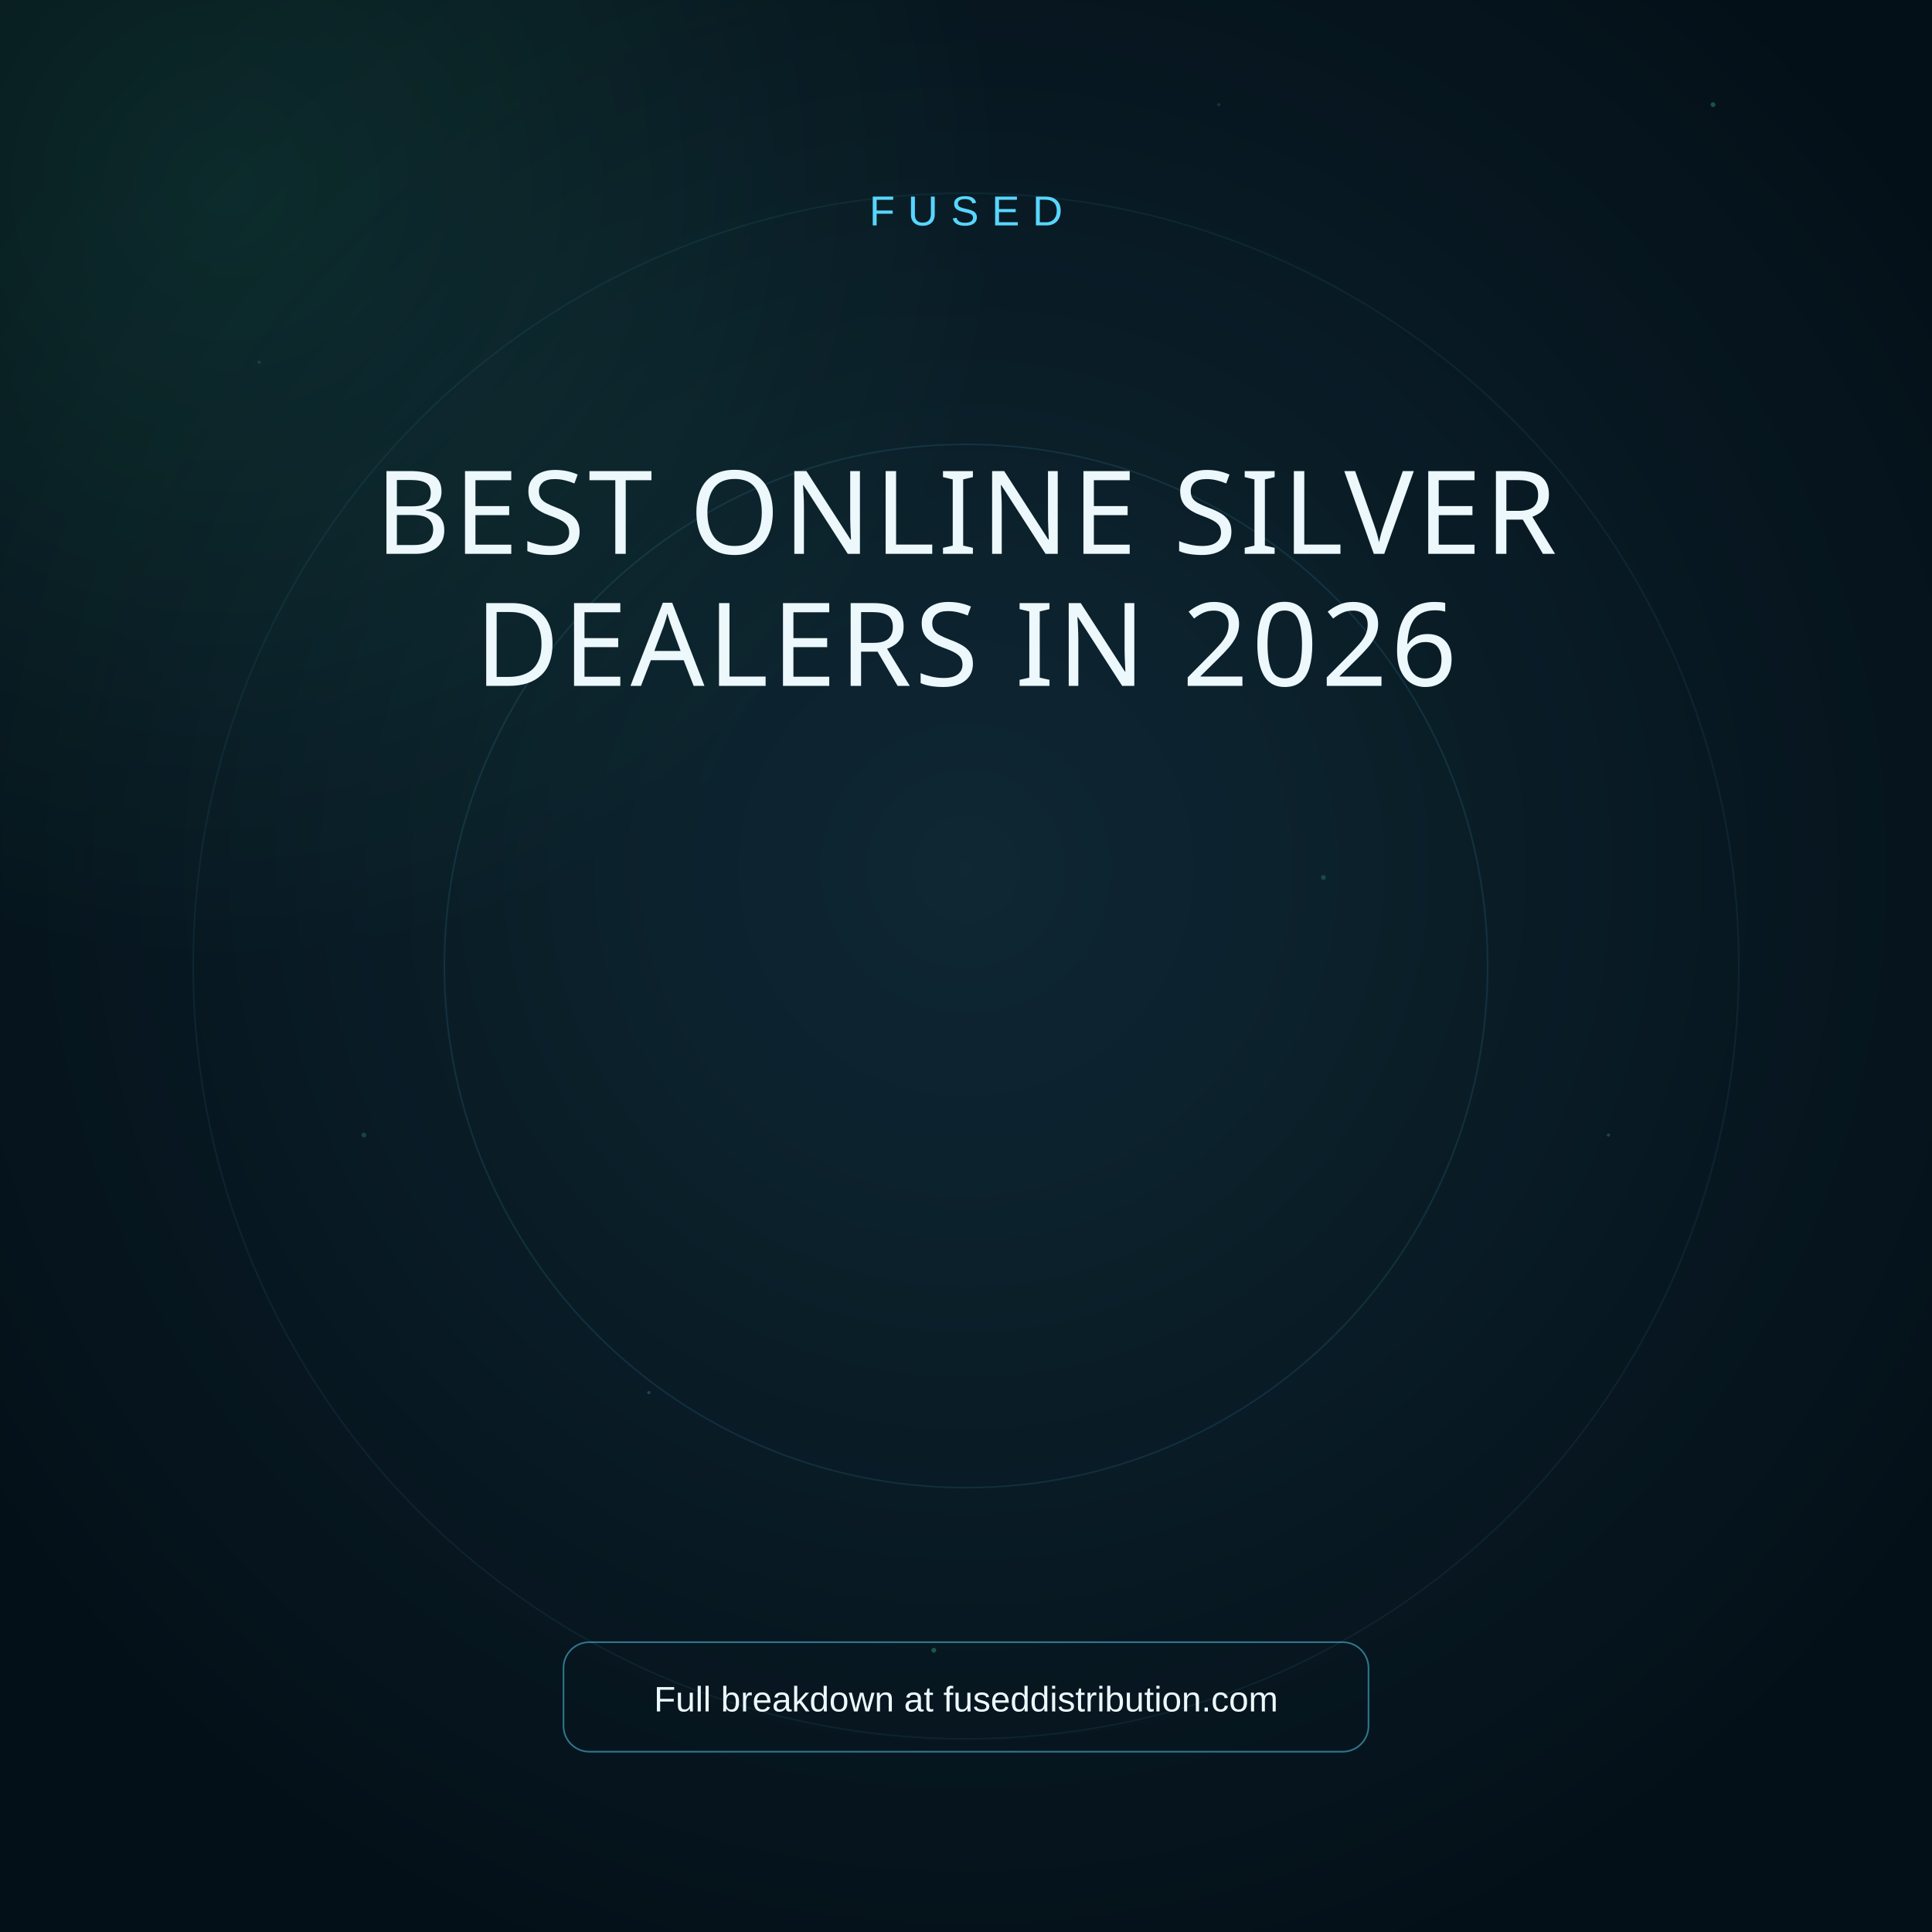
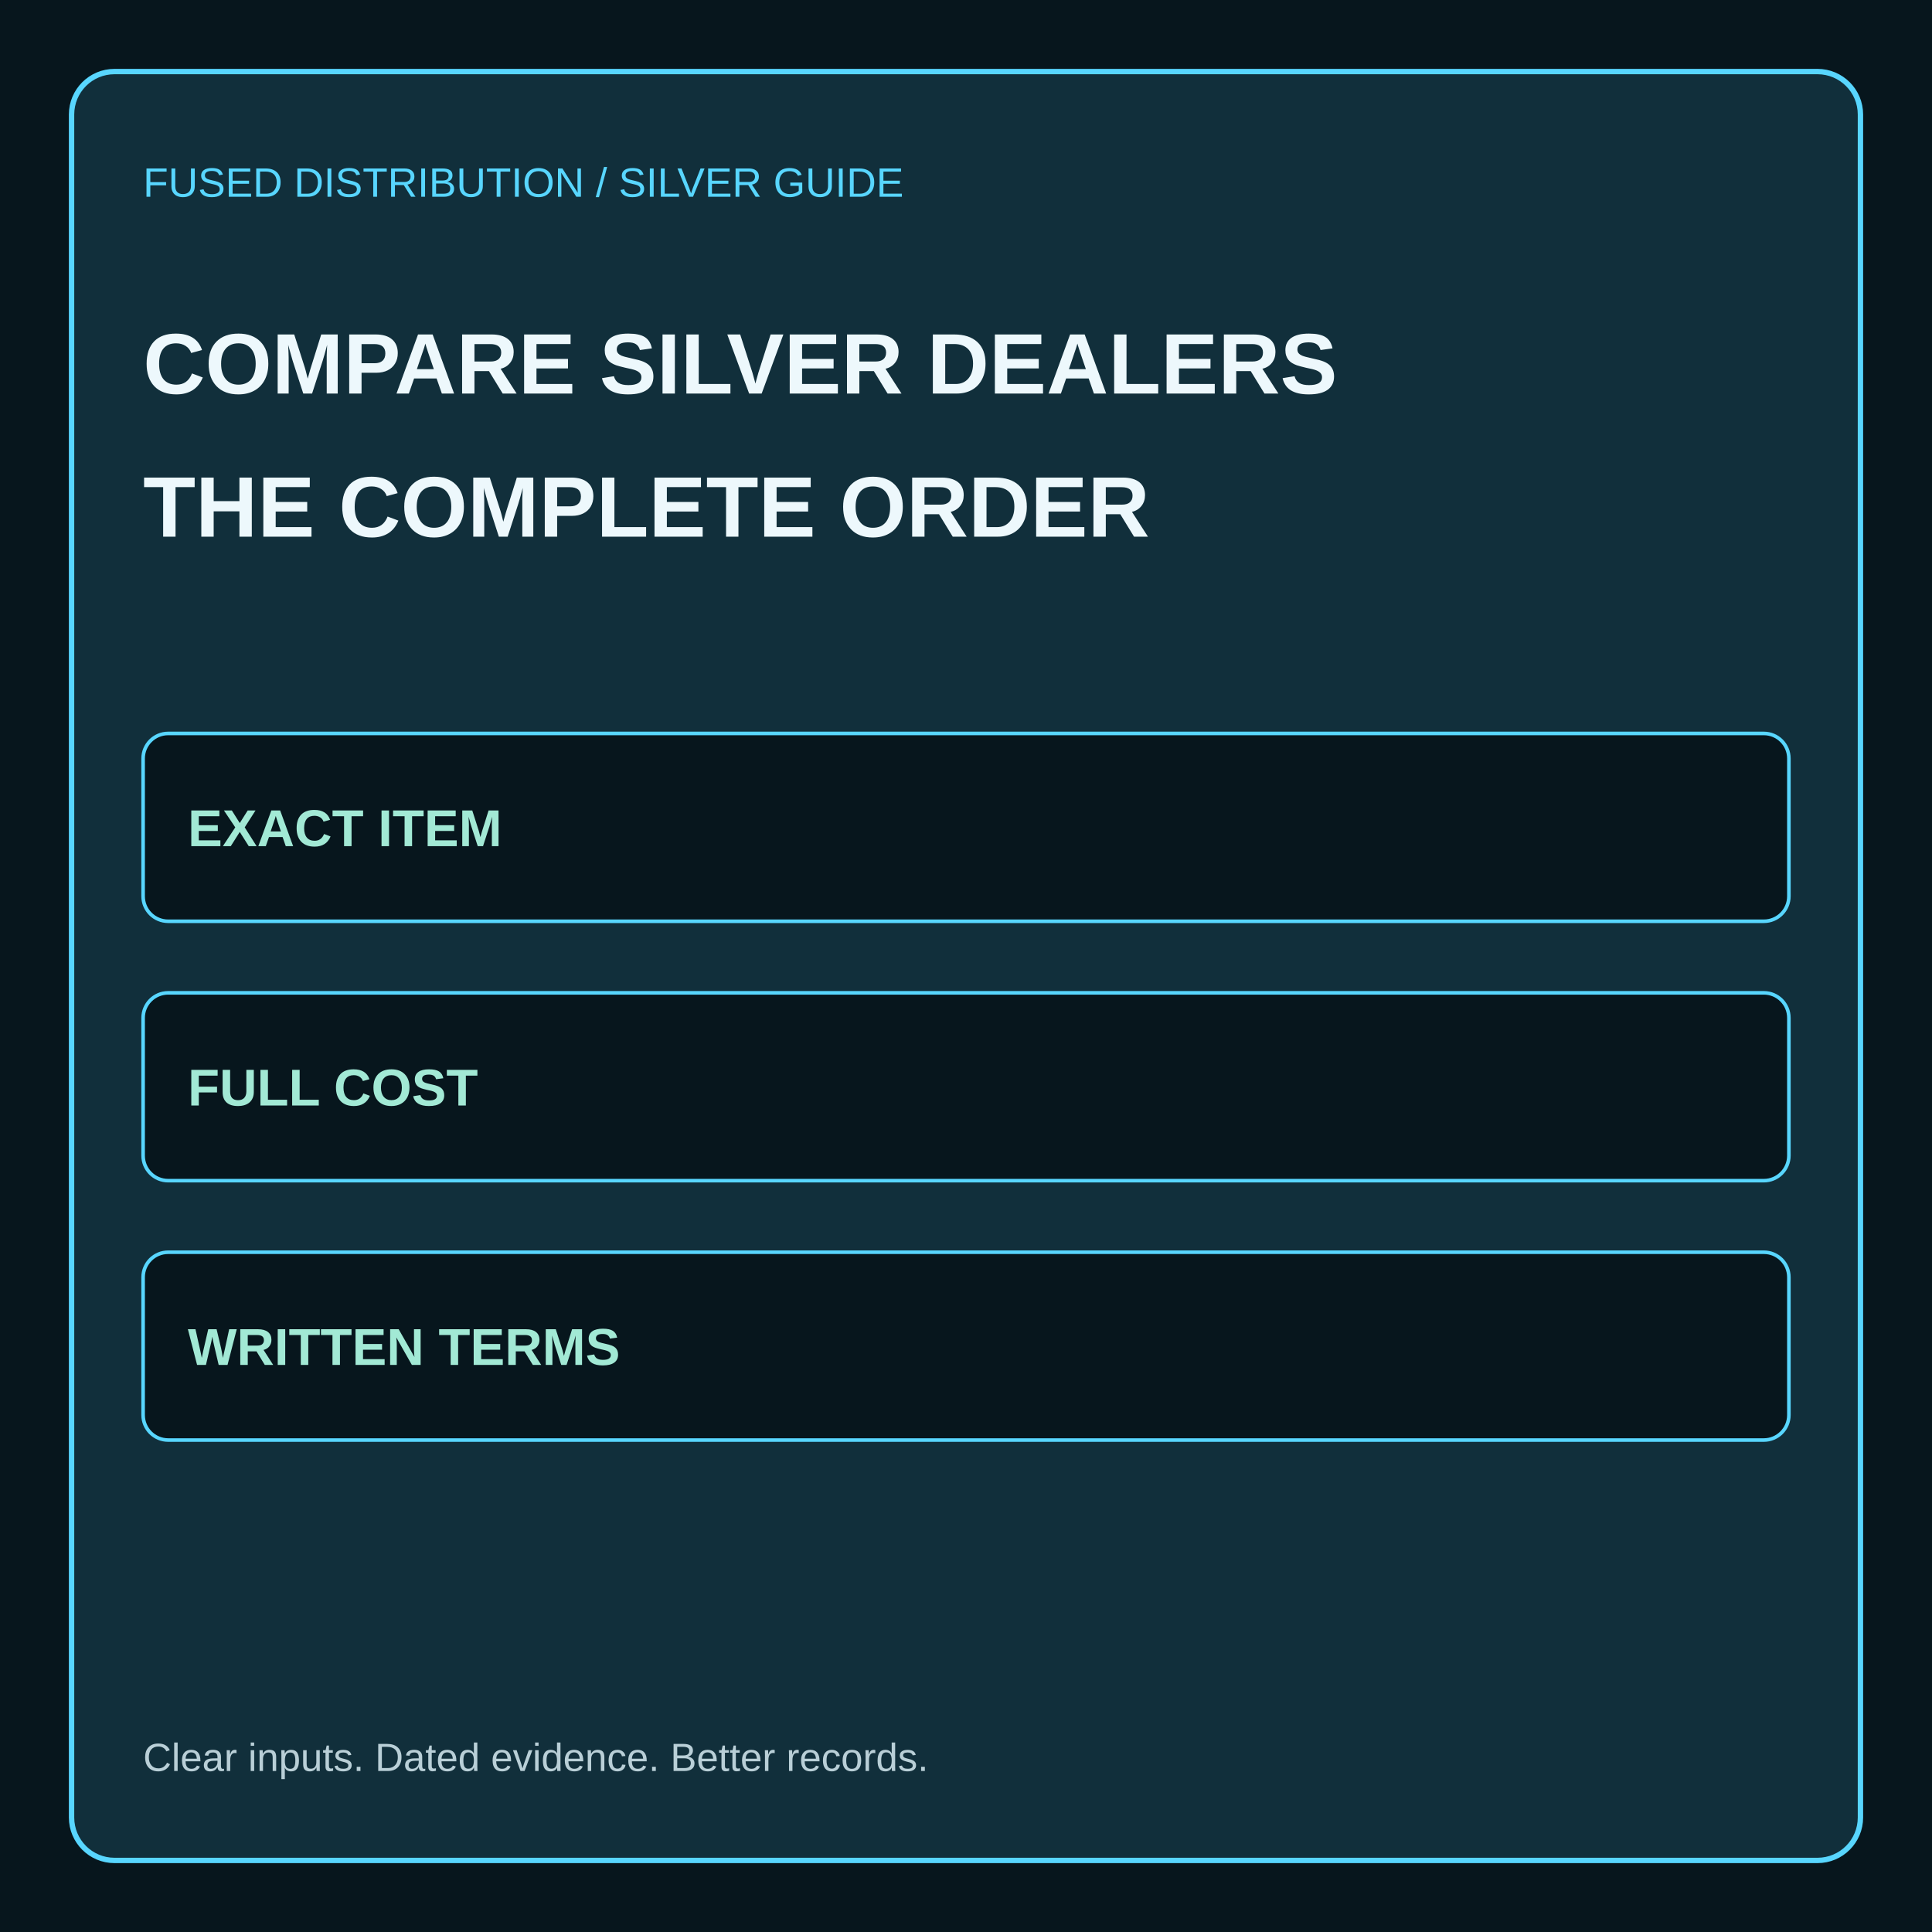
- <svg xmlns="http://www.w3.org/2000/svg" width="1200" height="1200" viewBox="0 0 1200 1200">
-   <rect width="1200" height="1200" fill="#041018" />
-   <radialGradient id="g1" cx="50%" cy="45%" r="60%">
-     <stop offset="0%" stop-color="#58d6ff" stop-opacity="0.12" />
-     <stop offset="100%" stop-color="#58d6ff" stop-opacity="0" />
-   </radialGradient>
-   <radialGradient id="g2" cx="12%" cy="10%" r="40%">
-     <stop offset="0%" stop-color="#4dffb8" stop-opacity="0.10" />
-     <stop offset="100%" stop-color="#4dffb8" stop-opacity="0" />
-   </radialGradient>
-   <rect width="1200" height="1200" fill="url(#g1)" />
-   <rect width="1200" height="1200" fill="url(#g2)" />
-   <circle cx="600" cy="600" r="480" fill="none" stroke="#58d6ff" stroke-opacity="0.07" />
-   <circle cx="600" cy="600" r="324" fill="none" stroke="#58d6ff" stroke-opacity="0.11" />
-   <circle cx="757" cy="65" r="1" fill="#58d6ff" opacity="0.15" />
-   <circle cx="338" cy="385" r="1.5" fill="#4dffb8" opacity="0.19" />
-   <circle cx="999" cy="705" r="1" fill="#58d6ff" opacity="0.23" />
-   <circle cx="580" cy="1025" r="1.5" fill="#4dffb8" opacity="0.27" />
-   <circle cx="161" cy="225" r="1" fill="#58d6ff" opacity="0.15" />
-   <circle cx="822" cy="545" r="1.5" fill="#4dffb8" opacity="0.19" />
-   <circle cx="403" cy="865" r="1" fill="#58d6ff" opacity="0.23" />
-   <circle cx="1064" cy="65" r="1.5" fill="#4dffb8" opacity="0.27" />
-   <circle cx="645" cy="385" r="1" fill="#58d6ff" opacity="0.15" />
-   <circle cx="226" cy="705" r="1.5" fill="#4dffb8" opacity="0.19" />
-   <text x="600" y="140" font-family="Arial, sans-serif" font-size="26" fill="#58d6ff" text-anchor="middle" letter-spacing="8">FUSED</text>
-   <text x="600" y="344" font-family="Impact, sans-serif" font-size="72" fill="#ecf8fb" text-anchor="middle" letter-spacing="2">BEST ONLINE SILVER</text>
-   <text x="600" y="426" font-family="Impact, sans-serif" font-size="72" fill="#ecf8fb" text-anchor="middle" letter-spacing="2">DEALERS IN 2026</text>
-   <rect x="350" y="1020" width="500" height="68" rx="16" fill="none" stroke="#58d6ff" stroke-opacity="0.5" />
-   <text x="600" y="1063" font-family="Arial, sans-serif" font-size="22" fill="#ecf8fb" text-anchor="middle">Full breakdown at fuseddistribution.com</text>
+ <svg xmlns="http://www.w3.org/2000/svg" width="1080" height="1080" viewBox="0 0 1080 1080">
+   <rect width="1080" height="1080" fill="#07161d" />
+   <rect x="40" y="40" width="1000" height="1000" rx="24" fill="#112f3b" stroke="#58d6ff" stroke-width="3" />
+   <g font-family="Arial,sans-serif">
+     <text x="80" y="110" font-size="23" fill="#58d6ff">FUSED DISTRIBUTION / SILVER GUIDE</text>
+     <text x="80" y="220" font-size="48" font-weight="700" fill="#edf8fc">COMPARE SILVER DEALERS</text>
+     <text x="80" y="300" font-size="48" font-weight="700" fill="#edf8fc">THE COMPLETE ORDER</text>
+     <rect x="80" y="410" width="920" height="105" rx="14" fill="#07161d" stroke="#58d6ff" stroke-width="2" />
+     <text x="105" y="473" font-size="29" font-weight="700" fill="#a2e9d5">EXACT ITEM</text>
+     <rect x="80" y="555" width="920" height="105" rx="14" fill="#07161d" stroke="#58d6ff" stroke-width="2" />
+     <text x="105" y="618" font-size="29" font-weight="700" fill="#a2e9d5">FULL COST</text>
+     <rect x="80" y="700" width="920" height="105" rx="14" fill="#07161d" stroke="#58d6ff" stroke-width="2" />
+     <text x="105" y="763" font-size="29" font-weight="700" fill="#a2e9d5">WRITTEN TERMS</text>
+     <text x="80" y="990" font-size="22" fill="#b9cfd7">Clear inputs. Dated evidence. Better records.</text>
+   </g>
</svg>
